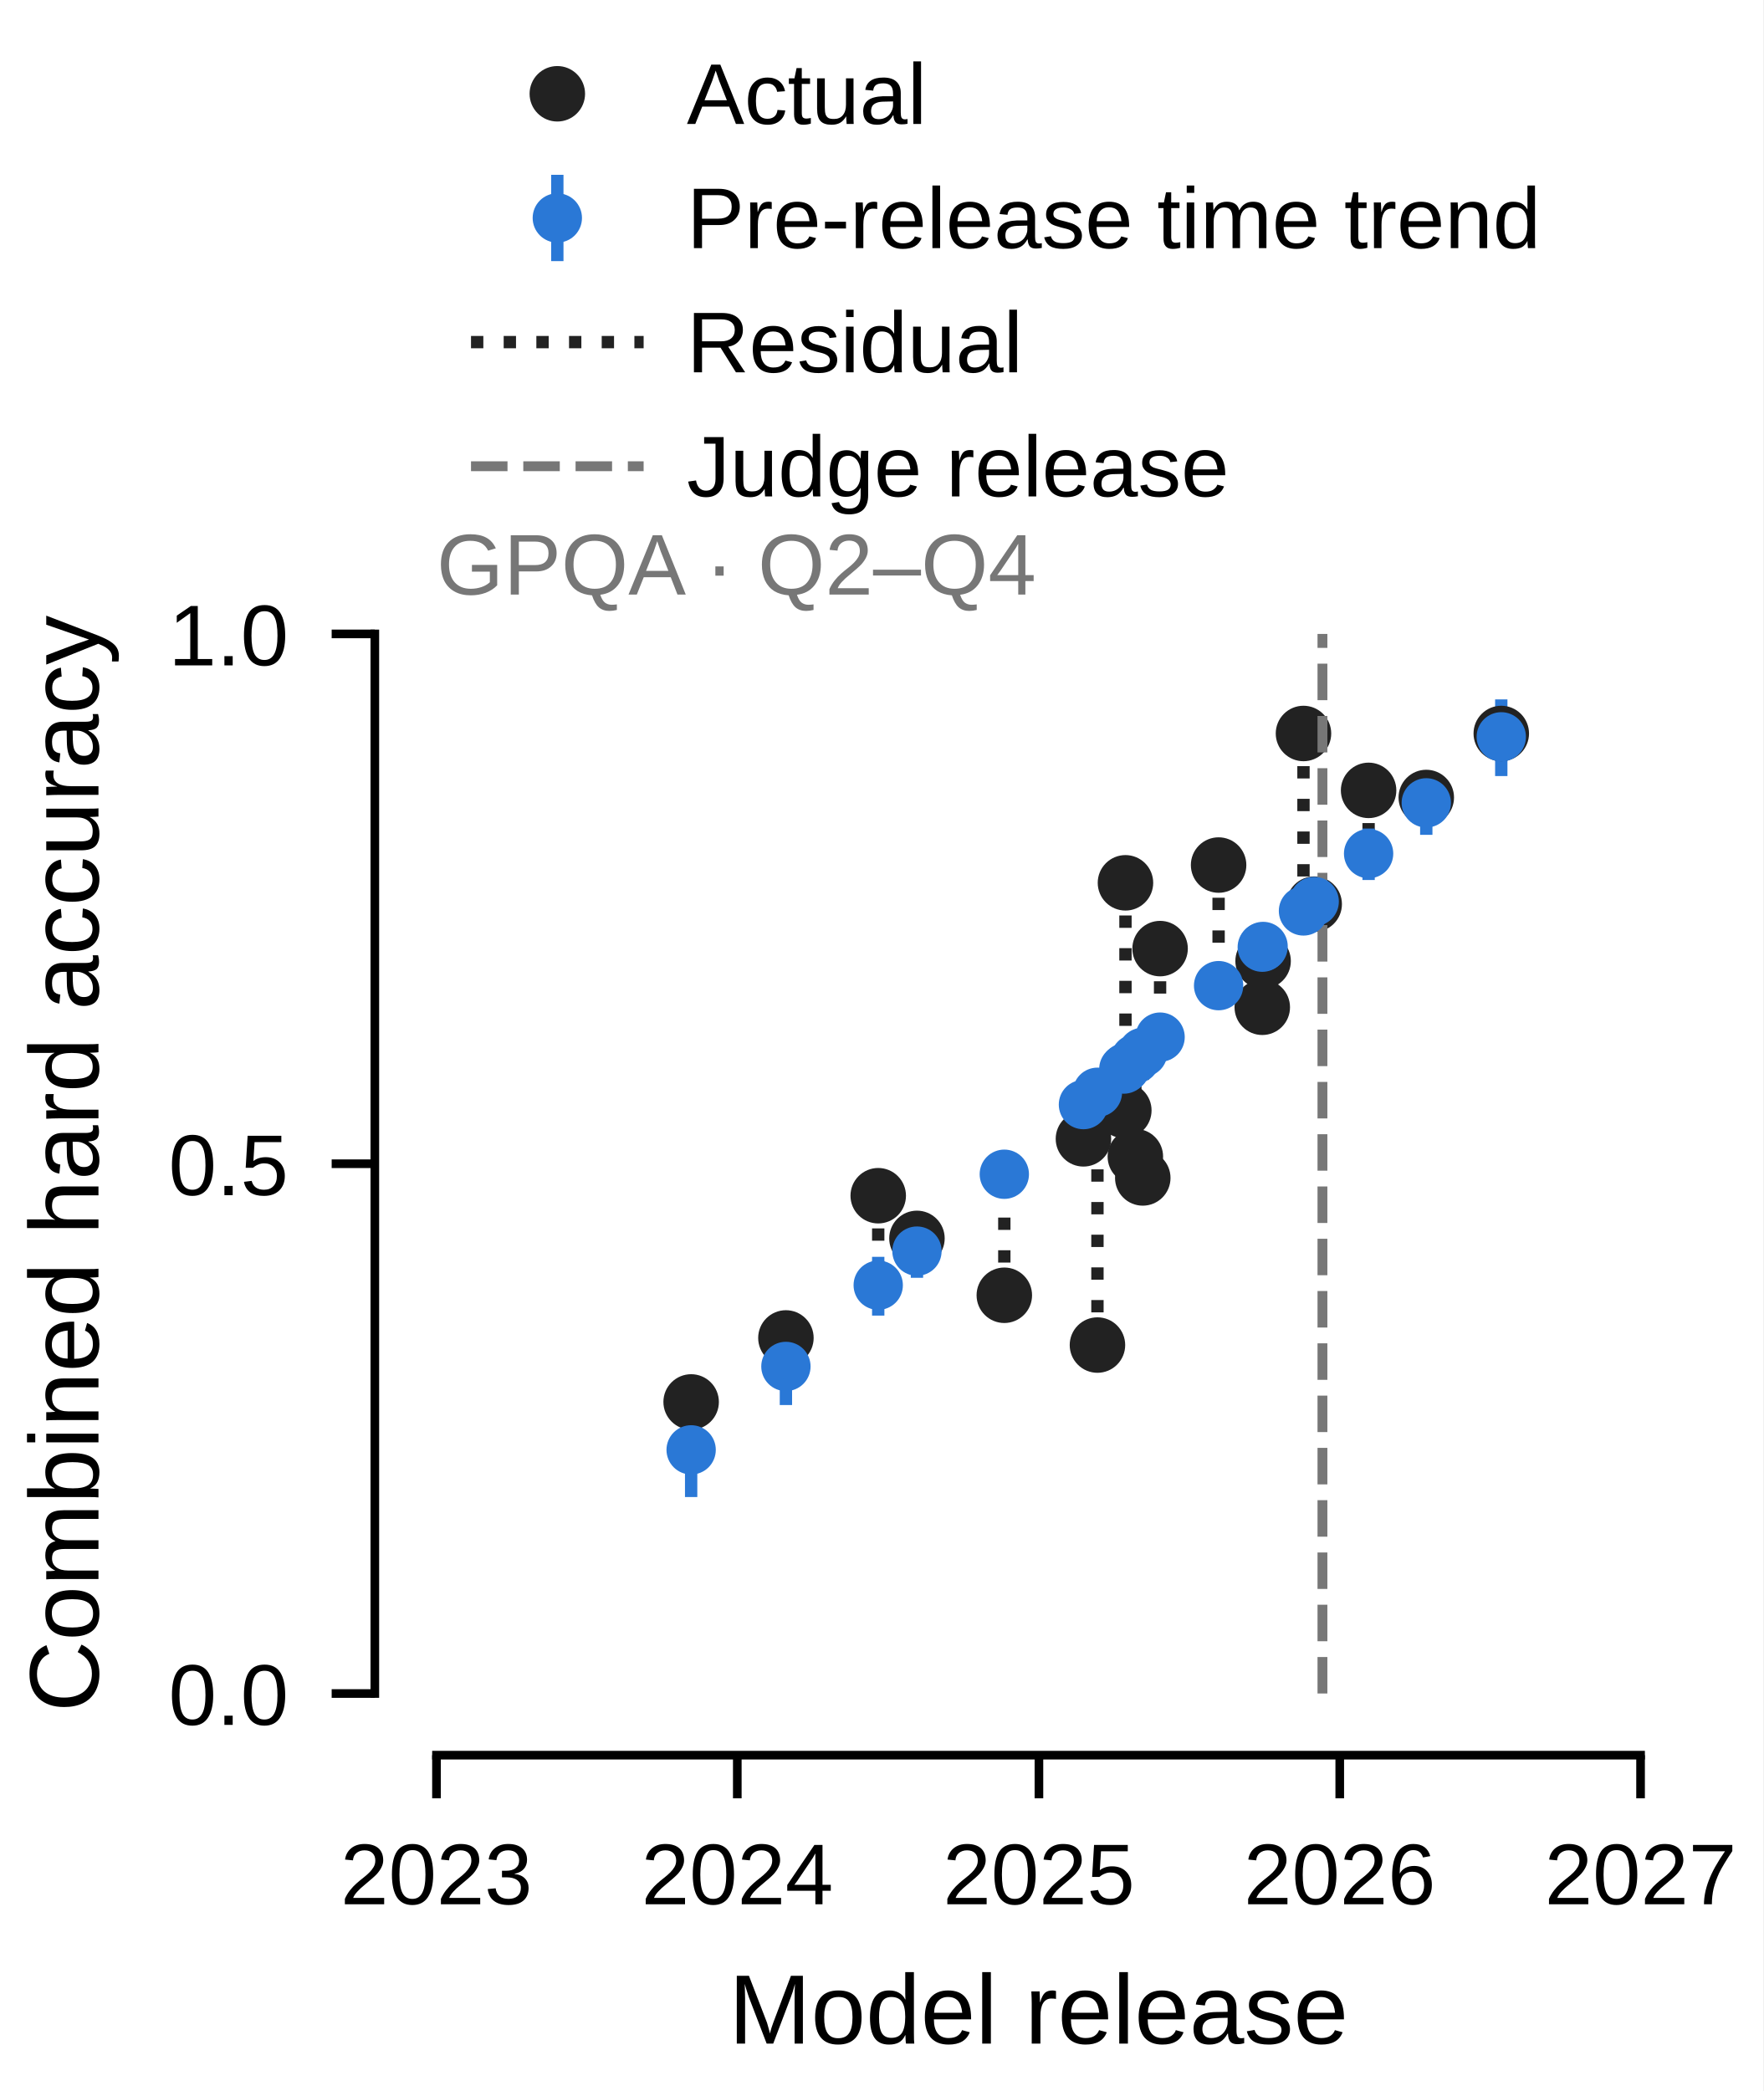
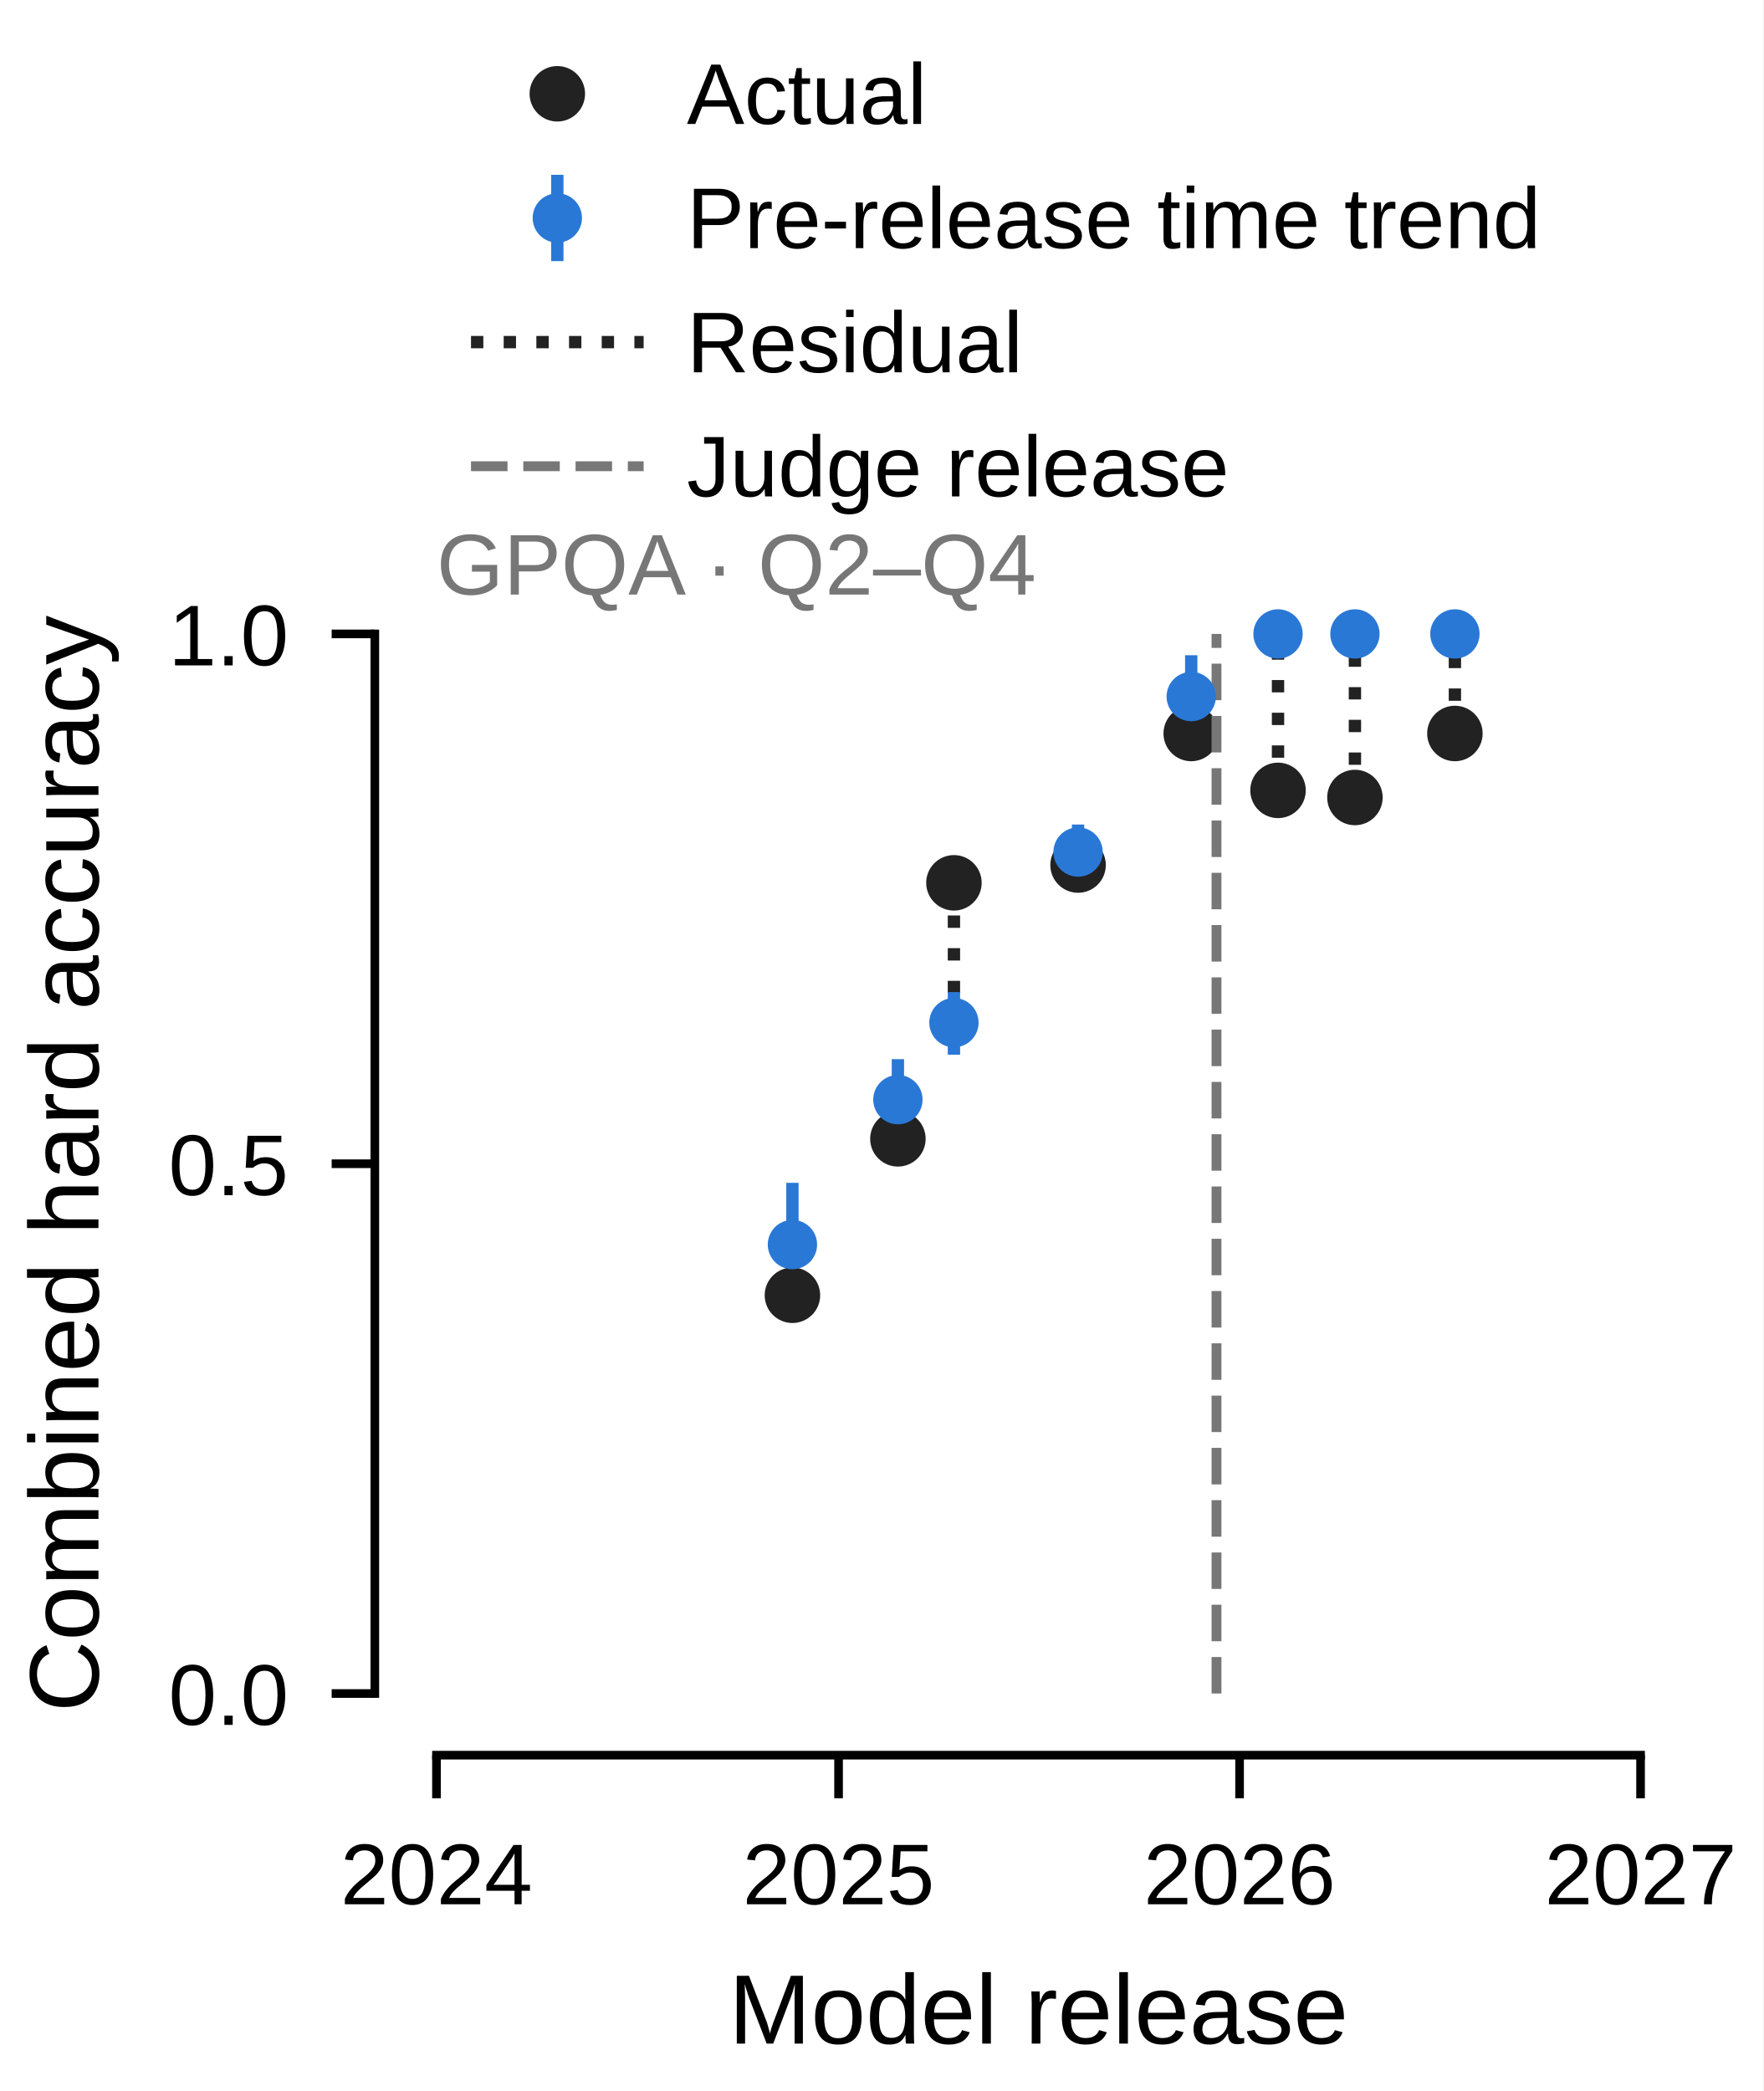
<svg xmlns="http://www.w3.org/2000/svg" xmlns:xlink="http://www.w3.org/1999/xlink" width="142.993pt" height="169.581pt" viewBox="0 0 142.993 169.581" version="1.1">
  <defs>
    <style type="text/css">*{stroke-linejoin: round; stroke-linecap: butt}</style>
  </defs>
  <g id="figure_1">
    <g id="patch_1">
      <path d="M 0 169.581 L 142.993 169.581 L 142.993 0 L 0 0 z " style="fill: #ffffff" />
    </g>
    <g id="axes_1">
      <g id="patch_2">
        <path d="M 35.398 137.344 L 133.048 137.344 L 133.048 51.412 L 35.398 51.412 z " style="fill: #ffffff" />
      </g>
      <g id="matplotlib.axis_1">
        <g id="xtick_1">
          <g id="line2d_1">
            <defs>
-               <path id="meeefacbb84" d="M 0 0 L 0 3.5 " style="stroke: #000000; stroke-width: 0.7" />
+               <path id="mdd79e720a7" d="M 0 0 L 0 3.5 " style="stroke: #000000; stroke-width: 0.7" />
            </defs>
            <g>
-               <use xlink:href="#meeefacbb84" x="35.398" y="142.344" style="stroke: #000000; stroke-width: 0.7" />
+               <use xlink:href="#mdd79e720a7" x="35.398" y="142.344" style="stroke: #000000; stroke-width: 0.7" />
            </g>
          </g>
          <g id="text_1">
-             <text style="font-size: 7px; font-family: 'Arial', 'DejaVu Sans', sans-serif; text-anchor: middle" x="35.398" y="154.44" transform="rotate(-0 35.39797 154.4402)">2023</text>
+             <text style="font-size: 7px; font-family: 'Arial', 'DejaVu Sans', sans-serif; text-anchor: middle" x="35.398" y="154.44" transform="rotate(-0 35.39797 154.4402)">2024</text>
          </g>
        </g>
        <g id="xtick_2">
          <g id="line2d_2">
            <g>
-               <use xlink:href="#meeefacbb84" x="59.794" y="142.344" style="stroke: #000000; stroke-width: 0.7" />
+               <use xlink:href="#mdd79e720a7" x="68.007" y="142.344" style="stroke: #000000; stroke-width: 0.7" />
            </g>
          </g>
          <g id="text_2">
-             <text style="font-size: 7px; font-family: 'Arial', 'DejaVu Sans', sans-serif; text-anchor: middle" x="59.794" y="154.44" transform="rotate(-0 59.79376 154.4402)">2024</text>
+             <text style="font-size: 7px; font-family: 'Arial', 'DejaVu Sans', sans-serif; text-anchor: middle" x="68.007" y="154.44" transform="rotate(-0 68.00737 154.4402)">2025</text>
          </g>
        </g>
        <g id="xtick_3">
          <g id="line2d_3">
            <g>
-               <use xlink:href="#meeefacbb84" x="84.256" y="142.344" style="stroke: #000000; stroke-width: 0.7" />
+               <use xlink:href="#mdd79e720a7" x="100.528" y="142.344" style="stroke: #000000; stroke-width: 0.7" />
            </g>
          </g>
          <g id="text_3">
-             <text style="font-size: 7px; font-family: 'Arial', 'DejaVu Sans', sans-serif; text-anchor: middle" x="84.256" y="154.44" transform="rotate(-0 84.25639 154.4402)">2025</text>
+             <text style="font-size: 7px; font-family: 'Arial', 'DejaVu Sans', sans-serif; text-anchor: middle" x="100.528" y="154.44" transform="rotate(-0 100.5277 154.4402)">2026</text>
          </g>
        </g>
        <g id="xtick_4">
          <g id="line2d_4">
            <g>
-               <use xlink:href="#meeefacbb84" x="108.652" y="142.344" style="stroke: #000000; stroke-width: 0.7" />
+               <use xlink:href="#mdd79e720a7" x="133.048" y="142.344" style="stroke: #000000; stroke-width: 0.7" />
            </g>
          </g>
          <g id="text_4">
-             <text style="font-size: 7px; font-family: 'Arial', 'DejaVu Sans', sans-serif; text-anchor: middle" x="108.652" y="154.44" transform="rotate(-0 108.6522 154.4402)">2026</text>
-           </g>
-         </g>
-         <g id="xtick_5">
-           <g id="line2d_5">
-             <g>
-               <use xlink:href="#meeefacbb84" x="133.048" y="142.344" style="stroke: #000000; stroke-width: 0.7" />
-             </g>
-           </g>
-           <g id="text_5">
            <text style="font-size: 7px; font-family: 'Arial', 'DejaVu Sans', sans-serif; text-anchor: middle" x="133.048" y="154.44" transform="rotate(-0 133.048 154.4402)">2027</text>
          </g>
        </g>
-         <g id="text_6">
+         <g id="text_5">
          <text style="font-size: 8px; font-family: 'Arial', 'DejaVu Sans', sans-serif; text-anchor: middle" x="84.223" y="165.738" transform="rotate(-0 84.22297 165.7376)">Model release</text>
        </g>
      </g>
      <g id="matplotlib.axis_2">
        <g id="ytick_1">
+           <g id="line2d_5">
+             <defs>
+               <path id="mdaa5f2a58c" d="M 0 0 L -3.5 0 " style="stroke: #000000; stroke-width: 0.7" />
+             </defs>
+             <g>
+               <use xlink:href="#mdaa5f2a58c" x="30.398" y="137.344" style="stroke: #000000; stroke-width: 0.7" />
+             </g>
+           </g>
+           <g id="text_6">
+             <text style="font-size: 7px; font-family: 'Arial', 'DejaVu Sans', sans-serif; text-anchor: end" x="23.398" y="139.892" transform="rotate(-0 23.39797 139.8921)">0.0</text>
+           </g>
+         </g>
+         <g id="ytick_2">
          <g id="line2d_6">
-             <defs>
-               <path id="m49b0fdac62" d="M 0 0 L -3.5 0 " style="stroke: #000000; stroke-width: 0.7" />
-             </defs>
-             <g>
-               <use xlink:href="#m49b0fdac62" x="30.398" y="137.344" style="stroke: #000000; stroke-width: 0.7" />
+             <g>
+               <use xlink:href="#mdaa5f2a58c" x="30.398" y="94.378" style="stroke: #000000; stroke-width: 0.7" />
            </g>
          </g>
          <g id="text_7">
-             <text style="font-size: 7px; font-family: 'Arial', 'DejaVu Sans', sans-serif; text-anchor: end" x="23.398" y="139.892" transform="rotate(-0 23.39797 139.8921)">0.0</text>
-           </g>
-         </g>
-         <g id="ytick_2">
+             <text style="font-size: 7px; font-family: 'Arial', 'DejaVu Sans', sans-serif; text-anchor: end" x="23.398" y="96.926" transform="rotate(-0 23.39797 96.92614)">0.5</text>
+           </g>
+         </g>
+         <g id="ytick_3">
          <g id="line2d_7">
            <g>
-               <use xlink:href="#m49b0fdac62" x="30.398" y="94.378" style="stroke: #000000; stroke-width: 0.7" />
+               <use xlink:href="#mdaa5f2a58c" x="30.398" y="51.412" style="stroke: #000000; stroke-width: 0.7" />
            </g>
          </g>
          <g id="text_8">
-             <text style="font-size: 7px; font-family: 'Arial', 'DejaVu Sans', sans-serif; text-anchor: end" x="23.398" y="96.926" transform="rotate(-0 23.39797 96.92614)">0.5</text>
-           </g>
-         </g>
-         <g id="ytick_3">
-           <g id="line2d_8">
-             <g>
-               <use xlink:href="#m49b0fdac62" x="30.398" y="51.412" style="stroke: #000000; stroke-width: 0.7" />
-             </g>
-           </g>
-           <g id="text_9">
            <text style="font-size: 7px; font-family: 'Arial', 'DejaVu Sans', sans-serif; text-anchor: end" x="23.398" y="53.96" transform="rotate(-0 23.39797 53.96014)">1.0</text>
          </g>
        </g>
-         <g id="text_10">
+         <g id="text_9">
          <text style="font-size: 8px; font-family: 'Arial', 'DejaVu Sans', sans-serif; text-anchor: middle" x="7.984" y="94.378" transform="rotate(-90 7.984219 94.37804)">Combined hard accuracy</text>
        </g>
      </g>
+       <g id="line2d_8">
+         <path d="M 64.265 105.047 L 64.265 100.936 " clip-path="url(#p61e262551d)" style="fill: none; stroke-dasharray: 1,1.65; stroke-dashoffset: 0; stroke: #222222" />
+       </g>
      <g id="line2d_9">
-         <path d="M 56.051 113.698 L 56.051 117.584 " clip-path="url(#pc5195508a0)" style="fill: none; stroke-dasharray: 1,1.65; stroke-dashoffset: 0; stroke: #222222" />
+         <path d="M 72.819 92.36 L 72.819 89.182 " clip-path="url(#p61e262551d)" style="fill: none; stroke-dasharray: 1,1.65; stroke-dashoffset: 0; stroke: #222222" />
      </g>
      <g id="line2d_10">
-         <path d="M 63.737 108.508 L 63.737 110.819 " clip-path="url(#pc5195508a0)" style="fill: none; stroke-dasharray: 1,1.65; stroke-dashoffset: 0; stroke: #222222" />
+         <path d="M 77.363 71.597 L 77.363 82.937 " clip-path="url(#p61e262551d)" style="fill: none; stroke-dasharray: 1,1.65; stroke-dashoffset: 0; stroke: #222222" />
      </g>
      <g id="line2d_11">
-         <path d="M 71.223 96.973 L 71.223 104.231 " clip-path="url(#pc5195508a0)" style="fill: none; stroke-dasharray: 1,1.65; stroke-dashoffset: 0; stroke: #222222" />
+         <path d="M 87.43 70.156 L 87.43 69.101 " clip-path="url(#p61e262551d)" style="fill: none; stroke-dasharray: 1,1.65; stroke-dashoffset: 0; stroke: #222222" />
      </g>
      <g id="line2d_12">
-         <path d="M 74.364 100.434 L 74.364 101.466 " clip-path="url(#pc5195508a0)" style="fill: none; stroke-dasharray: 1,1.65; stroke-dashoffset: 0; stroke: #222222" />
+         <path d="M 96.607 59.486 L 96.607 56.49 " clip-path="url(#p61e262551d)" style="fill: none; stroke-dasharray: 1,1.65; stroke-dashoffset: 0; stroke: #222222" />
      </g>
      <g id="line2d_13">
-         <path d="M 81.449 105.047 L 81.449 95.231 " clip-path="url(#pc5195508a0)" style="fill: none; stroke-dasharray: 1,1.65; stroke-dashoffset: 0; stroke: #222222" />
+         <path d="M 103.646 64.1 L 103.646 51.412 " clip-path="url(#p61e262551d)" style="fill: none; stroke-dasharray: 1,1.65; stroke-dashoffset: 0; stroke: #222222" />
      </g>
      <g id="line2d_14">
-         <path d="M 87.866 92.36 L 87.866 89.583 " clip-path="url(#pc5195508a0)" style="fill: none; stroke-dasharray: 1,1.65; stroke-dashoffset: 0; stroke: #222222" />
+         <path d="M 109.883 64.677 L 109.883 51.412 " clip-path="url(#p61e262551d)" style="fill: none; stroke-dasharray: 1,1.65; stroke-dashoffset: 0; stroke: #222222" />
      </g>
      <g id="line2d_15">
-         <path d="M 89.002 109.085 L 89.002 88.583 " clip-path="url(#pc5195508a0)" style="fill: none; stroke-dasharray: 1,1.65; stroke-dashoffset: 0; stroke: #222222" />
+         <path d="M 117.991 59.486 L 117.991 51.412 " clip-path="url(#p61e262551d)" style="fill: none; stroke-dasharray: 1,1.65; stroke-dashoffset: 0; stroke: #222222" />
+       </g>
+       <g id="LineCollection_1">
+         <path d="M 64.265 105.644 L 64.265 95.927 " style="fill: none; stroke: #2a78d6" />
+         <path d="M 72.819 92.581 L 72.819 85.9 " style="fill: none; stroke: #2a78d6" />
+         <path d="M 77.363 85.535 L 77.363 80.456 " style="fill: none; stroke: #2a78d6" />
+         <path d="M 87.43 71.32 L 87.43 66.869 " style="fill: none; stroke: #2a78d6" />
+         <path d="M 96.607 60.026 L 96.607 53.141 " style="fill: none; stroke: #2a78d6" />
+         <path d="M 103.646 51.614 L 103.646 51.412 " style="fill: none; stroke: #2a78d6" />
+         <path d="M 109.883 51.412 L 109.883 51.412 " style="fill: none; stroke: #2a78d6" />
+         <path d="M 117.991 51.412 L 117.991 51.412 " style="fill: none; stroke: #2a78d6" />
      </g>
      <g id="line2d_16">
-         <path d="M 91.141 90.053 L 91.141 86.701 " clip-path="url(#pc5195508a0)" style="fill: none; stroke-dasharray: 1,1.65; stroke-dashoffset: 0; stroke: #222222" />
-       </g>
-       <g id="line2d_17">
-         <path d="M 91.274 71.597 L 91.274 86.583 " clip-path="url(#pc5195508a0)" style="fill: none; stroke-dasharray: 1,1.65; stroke-dashoffset: 0; stroke: #222222" />
-       </g>
-       <g id="line2d_18">
-         <path d="M 92.076 93.801 L 92.076 85.877 " clip-path="url(#pc5195508a0)" style="fill: none; stroke-dasharray: 1,1.65; stroke-dashoffset: 0; stroke: #222222" />
-       </g>
-       <g id="line2d_19">
-         <path d="M 92.678 95.531 L 92.678 85.348 " clip-path="url(#pc5195508a0)" style="fill: none; stroke-dasharray: 1,1.65; stroke-dashoffset: 0; stroke: #222222" />
-       </g>
-       <g id="line2d_20">
-         <path d="M 94.082 76.932 L 94.082 84.112 " clip-path="url(#pc5195508a0)" style="fill: none; stroke-dasharray: 1,1.65; stroke-dashoffset: 0; stroke: #222222" />
-       </g>
-       <g id="line2d_21">
-         <path d="M 98.827 70.156 L 98.827 79.936 " clip-path="url(#pc5195508a0)" style="fill: none; stroke-dasharray: 1,1.65; stroke-dashoffset: 0; stroke: #222222" />
-       </g>
-       <g id="line2d_22">
-         <path d="M 102.369 81.69 L 102.369 76.818 " clip-path="url(#pc5195508a0)" style="fill: none; stroke-dasharray: 1,1.65; stroke-dashoffset: 0; stroke: #222222" />
-       </g>
-       <g id="line2d_23">
-         <path d="M 102.436 77.941 L 102.436 76.759 " clip-path="url(#pc5195508a0)" style="fill: none; stroke-dasharray: 1,1.65; stroke-dashoffset: 0; stroke: #222222" />
-       </g>
-       <g id="line2d_24">
-         <path d="M 105.711 59.486 L 105.711 73.877 " clip-path="url(#pc5195508a0)" style="fill: none; stroke-dasharray: 1,1.65; stroke-dashoffset: 0; stroke: #222222" />
-       </g>
-       <g id="line2d_25">
-         <path d="M 106.58 73.328 L 106.58 73.112 " clip-path="url(#pc5195508a0)" style="fill: none; stroke-dasharray: 1,1.65; stroke-dashoffset: 0; stroke: #222222" />
-       </g>
-       <g id="line2d_26">
-         <path d="M 110.992 64.1 L 110.992 69.229 " clip-path="url(#pc5195508a0)" style="fill: none; stroke-dasharray: 1,1.65; stroke-dashoffset: 0; stroke: #222222" />
-       </g>
-       <g id="line2d_27">
-         <path d="M 115.67 64.677 L 115.67 65.112 " clip-path="url(#pc5195508a0)" style="fill: none; stroke-dasharray: 1,1.65; stroke-dashoffset: 0; stroke: #222222" />
-       </g>
-       <g id="line2d_28">
-         <path d="M 121.752 59.486 L 121.752 59.758 " clip-path="url(#pc5195508a0)" style="fill: none; stroke-dasharray: 1,1.65; stroke-dashoffset: 0; stroke: #222222" />
-       </g>
-       <g id="LineCollection_1">
-         <path d="M 56.051 121.412 L 56.051 113.81 " style="fill: none; stroke: #2a78d6" />
-         <path d="M 63.737 113.949 L 63.737 107.822 " style="fill: none; stroke: #2a78d6" />
-         <path d="M 71.223 106.695 L 71.223 101.93 " style="fill: none; stroke: #2a78d6" />
-         <path d="M 74.364 103.631 L 74.364 99.423 " style="fill: none; stroke: #2a78d6" />
-         <path d="M 81.449 96.934 L 81.449 93.694 " style="fill: none; stroke: #2a78d6" />
-         <path d="M 87.866 90.914 L 87.866 88.411 " style="fill: none; stroke: #2a78d6" />
-         <path d="M 89.002 89.834 L 89.002 87.437 " style="fill: none; stroke: #2a78d6" />
-         <path d="M 91.141 87.926 L 91.141 85.572 " style="fill: none; stroke: #2a78d6" />
-         <path d="M 91.274 87.808 L 91.274 85.459 " style="fill: none; stroke: #2a78d6" />
-         <path d="M 92.076 87.104 L 92.076 84.742 " style="fill: none; stroke: #2a78d6" />
-         <path d="M 92.678 86.556 L 92.678 84.205 " style="fill: none; stroke: #2a78d6" />
-         <path d="M 94.082 85.32 L 94.082 82.962 " style="fill: none; stroke: #2a78d6" />
-         <path d="M 98.827 81.308 L 98.827 78.646 " style="fill: none; stroke: #2a78d6" />
-         <path d="M 102.369 78.345 L 102.369 75.399 " style="fill: none; stroke: #2a78d6" />
-         <path d="M 102.436 78.287 L 102.436 75.335 " style="fill: none; stroke: #2a78d6" />
-         <path d="M 105.711 75.634 L 105.711 72.206 " style="fill: none; stroke: #2a78d6" />
-         <path d="M 106.58 74.947 L 106.58 71.376 " style="fill: none; stroke: #2a78d6" />
-         <path d="M 110.992 71.367 L 110.992 67.193 " style="fill: none; stroke: #2a78d6" />
-         <path d="M 115.67 67.706 L 115.67 62.645 " style="fill: none; stroke: #2a78d6" />
-         <path d="M 121.752 62.939 L 121.752 56.722 " style="fill: none; stroke: #2a78d6" />
-       </g>
-       <g id="line2d_29">
        <defs>
-           <path id="mfc6ef4c4cc" d="M 0 1.75 C 0.464 1.75 0.909 1.566 1.237 1.237 C 1.566 0.909 1.75 0.464 1.75 0 C 1.75 -0.464 1.566 -0.909 1.237 -1.237 C 0.909 -1.566 0.464 -1.75 0 -1.75 C -0.464 -1.75 -0.909 -1.566 -1.237 -1.237 C -1.566 -0.909 -1.75 -0.464 -1.75 0 C -1.75 0.464 -1.566 0.909 -1.237 1.237 C -0.909 1.566 -0.464 1.75 0 1.75 z " style="stroke: #222222" />
+           <path id="m0cef93eec5" d="M 0 1.75 C 0.464 1.75 0.909 1.566 1.237 1.237 C 1.566 0.909 1.75 0.464 1.75 0 C 1.75 -0.464 1.566 -0.909 1.237 -1.237 C 0.909 -1.566 0.464 -1.75 0 -1.75 C -0.464 -1.75 -0.909 -1.566 -1.237 -1.237 C -1.566 -0.909 -1.75 -0.464 -1.75 0 C -1.75 0.464 -1.566 0.909 -1.237 1.237 C -0.909 1.566 -0.464 1.75 0 1.75 z " style="stroke: #222222" />
        </defs>
        <g>
-           <use xlink:href="#mfc6ef4c4cc" x="56.051" y="113.698" style="fill: #222222; stroke: #222222" />
-           <use xlink:href="#mfc6ef4c4cc" x="63.737" y="108.508" style="fill: #222222; stroke: #222222" />
-           <use xlink:href="#mfc6ef4c4cc" x="71.223" y="96.973" style="fill: #222222; stroke: #222222" />
-           <use xlink:href="#mfc6ef4c4cc" x="74.364" y="100.434" style="fill: #222222; stroke: #222222" />
-           <use xlink:href="#mfc6ef4c4cc" x="81.449" y="105.047" style="fill: #222222; stroke: #222222" />
-           <use xlink:href="#mfc6ef4c4cc" x="87.866" y="92.36" style="fill: #222222; stroke: #222222" />
-           <use xlink:href="#mfc6ef4c4cc" x="89.002" y="109.085" style="fill: #222222; stroke: #222222" />
-           <use xlink:href="#mfc6ef4c4cc" x="91.141" y="90.053" style="fill: #222222; stroke: #222222" />
-           <use xlink:href="#mfc6ef4c4cc" x="91.274" y="71.597" style="fill: #222222; stroke: #222222" />
-           <use xlink:href="#mfc6ef4c4cc" x="92.076" y="93.801" style="fill: #222222; stroke: #222222" />
-           <use xlink:href="#mfc6ef4c4cc" x="92.678" y="95.531" style="fill: #222222; stroke: #222222" />
-           <use xlink:href="#mfc6ef4c4cc" x="94.082" y="76.932" style="fill: #222222; stroke: #222222" />
-           <use xlink:href="#mfc6ef4c4cc" x="98.827" y="70.156" style="fill: #222222; stroke: #222222" />
-           <use xlink:href="#mfc6ef4c4cc" x="102.369" y="81.69" style="fill: #222222; stroke: #222222" />
-           <use xlink:href="#mfc6ef4c4cc" x="102.436" y="77.941" style="fill: #222222; stroke: #222222" />
-           <use xlink:href="#mfc6ef4c4cc" x="105.711" y="59.486" style="fill: #222222; stroke: #222222" />
-           <use xlink:href="#mfc6ef4c4cc" x="106.58" y="73.328" style="fill: #222222; stroke: #222222" />
-           <use xlink:href="#mfc6ef4c4cc" x="110.992" y="64.1" style="fill: #222222; stroke: #222222" />
-           <use xlink:href="#mfc6ef4c4cc" x="115.67" y="64.677" style="fill: #222222; stroke: #222222" />
-           <use xlink:href="#mfc6ef4c4cc" x="121.752" y="59.486" style="fill: #222222; stroke: #222222" />
-         </g>
-       </g>
-       <g id="line2d_30">
-         <path d="M 107.249 137.344 L 107.249 51.412 " clip-path="url(#pc5195508a0)" style="fill: none; stroke-dasharray: 2.96,1.28; stroke-dashoffset: 0; stroke: #777777; stroke-width: 0.8" />
-       </g>
-       <g id="line2d_31" />
-       <g id="line2d_32">
+           <use xlink:href="#m0cef93eec5" x="64.265" y="105.047" style="fill: #222222; stroke: #222222" />
+           <use xlink:href="#m0cef93eec5" x="72.819" y="92.36" style="fill: #222222; stroke: #222222" />
+           <use xlink:href="#m0cef93eec5" x="77.363" y="71.597" style="fill: #222222; stroke: #222222" />
+           <use xlink:href="#m0cef93eec5" x="87.43" y="70.156" style="fill: #222222; stroke: #222222" />
+           <use xlink:href="#m0cef93eec5" x="96.607" y="59.486" style="fill: #222222; stroke: #222222" />
+           <use xlink:href="#m0cef93eec5" x="103.646" y="64.1" style="fill: #222222; stroke: #222222" />
+           <use xlink:href="#m0cef93eec5" x="109.883" y="64.677" style="fill: #222222; stroke: #222222" />
+           <use xlink:href="#m0cef93eec5" x="117.991" y="59.486" style="fill: #222222; stroke: #222222" />
+         </g>
+       </g>
+       <g id="line2d_17">
+         <path d="M 98.657 137.344 L 98.657 51.412 " clip-path="url(#p61e262551d)" style="fill: none; stroke-dasharray: 2.96,1.28; stroke-dashoffset: 0; stroke: #777777; stroke-width: 0.8" />
+       </g>
+       <g id="line2d_18" />
+       <g id="line2d_19">
        <defs>
-           <path id="mdc7833951f" d="M 0 1.5 C 0.398 1.5 0.779 1.342 1.061 1.061 C 1.342 0.779 1.5 0.398 1.5 0 C 1.5 -0.398 1.342 -0.779 1.061 -1.061 C 0.779 -1.342 0.398 -1.5 0 -1.5 C -0.398 -1.5 -0.779 -1.342 -1.061 -1.061 C -1.342 -0.779 -1.5 -0.398 -1.5 0 C -1.5 0.398 -1.342 0.779 -1.061 1.061 C -0.779 1.342 -0.398 1.5 0 1.5 z " style="stroke: #2a78d6" />
+           <path id="m3613f1bb19" d="M 0 1.5 C 0.398 1.5 0.779 1.342 1.061 1.061 C 1.342 0.779 1.5 0.398 1.5 0 C 1.5 -0.398 1.342 -0.779 1.061 -1.061 C 0.779 -1.342 0.398 -1.5 0 -1.5 C -0.398 -1.5 -0.779 -1.342 -1.061 -1.061 C -1.342 -0.779 -1.5 -0.398 -1.5 0 C -1.5 0.398 -1.342 0.779 -1.061 1.061 C -0.779 1.342 -0.398 1.5 0 1.5 z " style="stroke: #2a78d6" />
        </defs>
        <g>
-           <use xlink:href="#mdc7833951f" x="56.051" y="117.584" style="fill: #2a78d6; stroke: #2a78d6" />
-           <use xlink:href="#mdc7833951f" x="63.737" y="110.819" style="fill: #2a78d6; stroke: #2a78d6" />
-           <use xlink:href="#mdc7833951f" x="71.223" y="104.231" style="fill: #2a78d6; stroke: #2a78d6" />
-           <use xlink:href="#mdc7833951f" x="74.364" y="101.466" style="fill: #2a78d6; stroke: #2a78d6" />
-           <use xlink:href="#mdc7833951f" x="81.449" y="95.231" style="fill: #2a78d6; stroke: #2a78d6" />
-           <use xlink:href="#mdc7833951f" x="87.866" y="89.583" style="fill: #2a78d6; stroke: #2a78d6" />
-           <use xlink:href="#mdc7833951f" x="89.002" y="88.583" style="fill: #2a78d6; stroke: #2a78d6" />
-           <use xlink:href="#mdc7833951f" x="91.141" y="86.701" style="fill: #2a78d6; stroke: #2a78d6" />
-           <use xlink:href="#mdc7833951f" x="91.274" y="86.583" style="fill: #2a78d6; stroke: #2a78d6" />
-           <use xlink:href="#mdc7833951f" x="92.076" y="85.877" style="fill: #2a78d6; stroke: #2a78d6" />
-           <use xlink:href="#mdc7833951f" x="92.678" y="85.348" style="fill: #2a78d6; stroke: #2a78d6" />
-           <use xlink:href="#mdc7833951f" x="94.082" y="84.112" style="fill: #2a78d6; stroke: #2a78d6" />
-           <use xlink:href="#mdc7833951f" x="98.827" y="79.936" style="fill: #2a78d6; stroke: #2a78d6" />
-           <use xlink:href="#mdc7833951f" x="102.369" y="76.818" style="fill: #2a78d6; stroke: #2a78d6" />
-           <use xlink:href="#mdc7833951f" x="102.436" y="76.759" style="fill: #2a78d6; stroke: #2a78d6" />
-           <use xlink:href="#mdc7833951f" x="105.711" y="73.877" style="fill: #2a78d6; stroke: #2a78d6" />
-           <use xlink:href="#mdc7833951f" x="106.58" y="73.112" style="fill: #2a78d6; stroke: #2a78d6" />
-           <use xlink:href="#mdc7833951f" x="110.992" y="69.229" style="fill: #2a78d6; stroke: #2a78d6" />
-           <use xlink:href="#mdc7833951f" x="115.67" y="65.112" style="fill: #2a78d6; stroke: #2a78d6" />
-           <use xlink:href="#mdc7833951f" x="121.752" y="59.758" style="fill: #2a78d6; stroke: #2a78d6" />
+           <use xlink:href="#m3613f1bb19" x="64.265" y="100.936" style="fill: #2a78d6; stroke: #2a78d6" />
+           <use xlink:href="#m3613f1bb19" x="72.819" y="89.182" style="fill: #2a78d6; stroke: #2a78d6" />
+           <use xlink:href="#m3613f1bb19" x="77.363" y="82.937" style="fill: #2a78d6; stroke: #2a78d6" />
+           <use xlink:href="#m3613f1bb19" x="87.43" y="69.101" style="fill: #2a78d6; stroke: #2a78d6" />
+           <use xlink:href="#m3613f1bb19" x="96.607" y="56.49" style="fill: #2a78d6; stroke: #2a78d6" />
+           <use xlink:href="#m3613f1bb19" x="103.646" y="51.412" style="fill: #2a78d6; stroke: #2a78d6" />
+           <use xlink:href="#m3613f1bb19" x="109.883" y="51.412" style="fill: #2a78d6; stroke: #2a78d6" />
+           <use xlink:href="#m3613f1bb19" x="117.991" y="51.412" style="fill: #2a78d6; stroke: #2a78d6" />
        </g>
      </g>
      <g id="patch_3">
        <path d="M 30.398 137.344 L 30.398 51.412 " style="fill: none; stroke: #000000; stroke-width: 0.7; stroke-linejoin: miter; stroke-linecap: square" />
      </g>
      <g id="patch_4">
        <path d="M 35.398 142.344 L 133.048 142.344 " style="fill: none; stroke: #000000; stroke-width: 0.7; stroke-linejoin: miter; stroke-linecap: square" />
      </g>
-       <g id="text_11">
+       <g id="text_10">
        <text style="font-size: 7px; font-family: 'Arial', 'DejaVu Sans', sans-serif; text-anchor: start; fill: #777777" x="35.398" y="48.22" transform="rotate(-0 35.39797 48.22026)">GPQA · Q2–Q4</text>
      </g>
      <g id="legend_1">
-         <g id="line2d_33">
+         <g id="line2d_20">
          <g>
-             <use xlink:href="#mfc6ef4c4cc" x="45.198" y="7.606" style="fill: #222222; stroke: #222222" />
-           </g>
-         </g>
-         <g id="text_12">
+             <use xlink:href="#m0cef93eec5" x="45.198" y="7.606" style="fill: #222222; stroke: #222222" />
+           </g>
+         </g>
+         <g id="text_11">
          <text style="font-size: 7px; font-family: 'Arial', 'DejaVu Sans', sans-serif; text-anchor: start" x="55.698" y="10.056" transform="rotate(-0 55.69797 10.05619)">Actual</text>
        </g>
        <g id="LineCollection_2">
          <path d="M 45.198 21.176 L 45.198 14.176 " style="fill: none; stroke: #2a78d6" />
        </g>
-         <g id="line2d_34" />
-         <g id="line2d_35">
+         <g id="line2d_21" />
+         <g id="line2d_22">
          <g>
-             <use xlink:href="#mdc7833951f" x="45.198" y="17.676" style="fill: #2a78d6; stroke: #2a78d6" />
-           </g>
+             <use xlink:href="#m3613f1bb19" x="45.198" y="17.676" style="fill: #2a78d6; stroke: #2a78d6" />
+           </g>
+         </g>
+         <g id="text_12">
+           <text style="font-size: 7px; font-family: 'Arial', 'DejaVu Sans', sans-serif; text-anchor: start" x="55.698" y="20.126" transform="rotate(-0 55.69797 20.12553)">Pre-release time trend</text>
+         </g>
+         <g id="line2d_23">
+           <path d="M 38.198 27.745 L 45.198 27.745 L 52.198 27.745 " style="fill: none; stroke-dasharray: 1,1.65; stroke-dashoffset: 0; stroke: #222222" />
        </g>
        <g id="text_13">
-           <text style="font-size: 7px; font-family: 'Arial', 'DejaVu Sans', sans-serif; text-anchor: start" x="55.698" y="20.126" transform="rotate(-0 55.69797 20.12553)">Pre-release time trend</text>
-         </g>
-         <g id="line2d_36">
-           <path d="M 38.198 27.745 L 45.198 27.745 L 52.198 27.745 " style="fill: none; stroke-dasharray: 1,1.65; stroke-dashoffset: 0; stroke: #222222" />
+           <text style="font-size: 7px; font-family: 'Arial', 'DejaVu Sans', sans-serif; text-anchor: start" x="55.698" y="30.195" transform="rotate(-0 55.69797 30.19486)">Residual</text>
+         </g>
+         <g id="line2d_24">
+           <path d="M 38.198 37.814 L 45.198 37.814 L 52.198 37.814 " style="fill: none; stroke-dasharray: 2.96,1.28; stroke-dashoffset: 0; stroke: #777777; stroke-width: 0.8" />
        </g>
        <g id="text_14">
-           <text style="font-size: 7px; font-family: 'Arial', 'DejaVu Sans', sans-serif; text-anchor: start" x="55.698" y="30.195" transform="rotate(-0 55.69797 30.19486)">Residual</text>
-         </g>
-         <g id="line2d_37">
-           <path d="M 38.198 37.814 L 45.198 37.814 L 52.198 37.814 " style="fill: none; stroke-dasharray: 2.96,1.28; stroke-dashoffset: 0; stroke: #777777; stroke-width: 0.8" />
-         </g>
-         <g id="text_15">
          <text style="font-size: 7px; font-family: 'Arial', 'DejaVu Sans', sans-serif; text-anchor: start" x="55.698" y="40.264" transform="rotate(-0 55.69797 40.2642)">Judge release</text>
        </g>
      </g>
    </g>
  </g>
  <defs>
-     <clipPath id="pc5195508a0">
+     <clipPath id="p61e262551d">
      <rect x="35.398" y="51.412" width="97.65" height="85.932" />
    </clipPath>
  </defs>
</svg>
